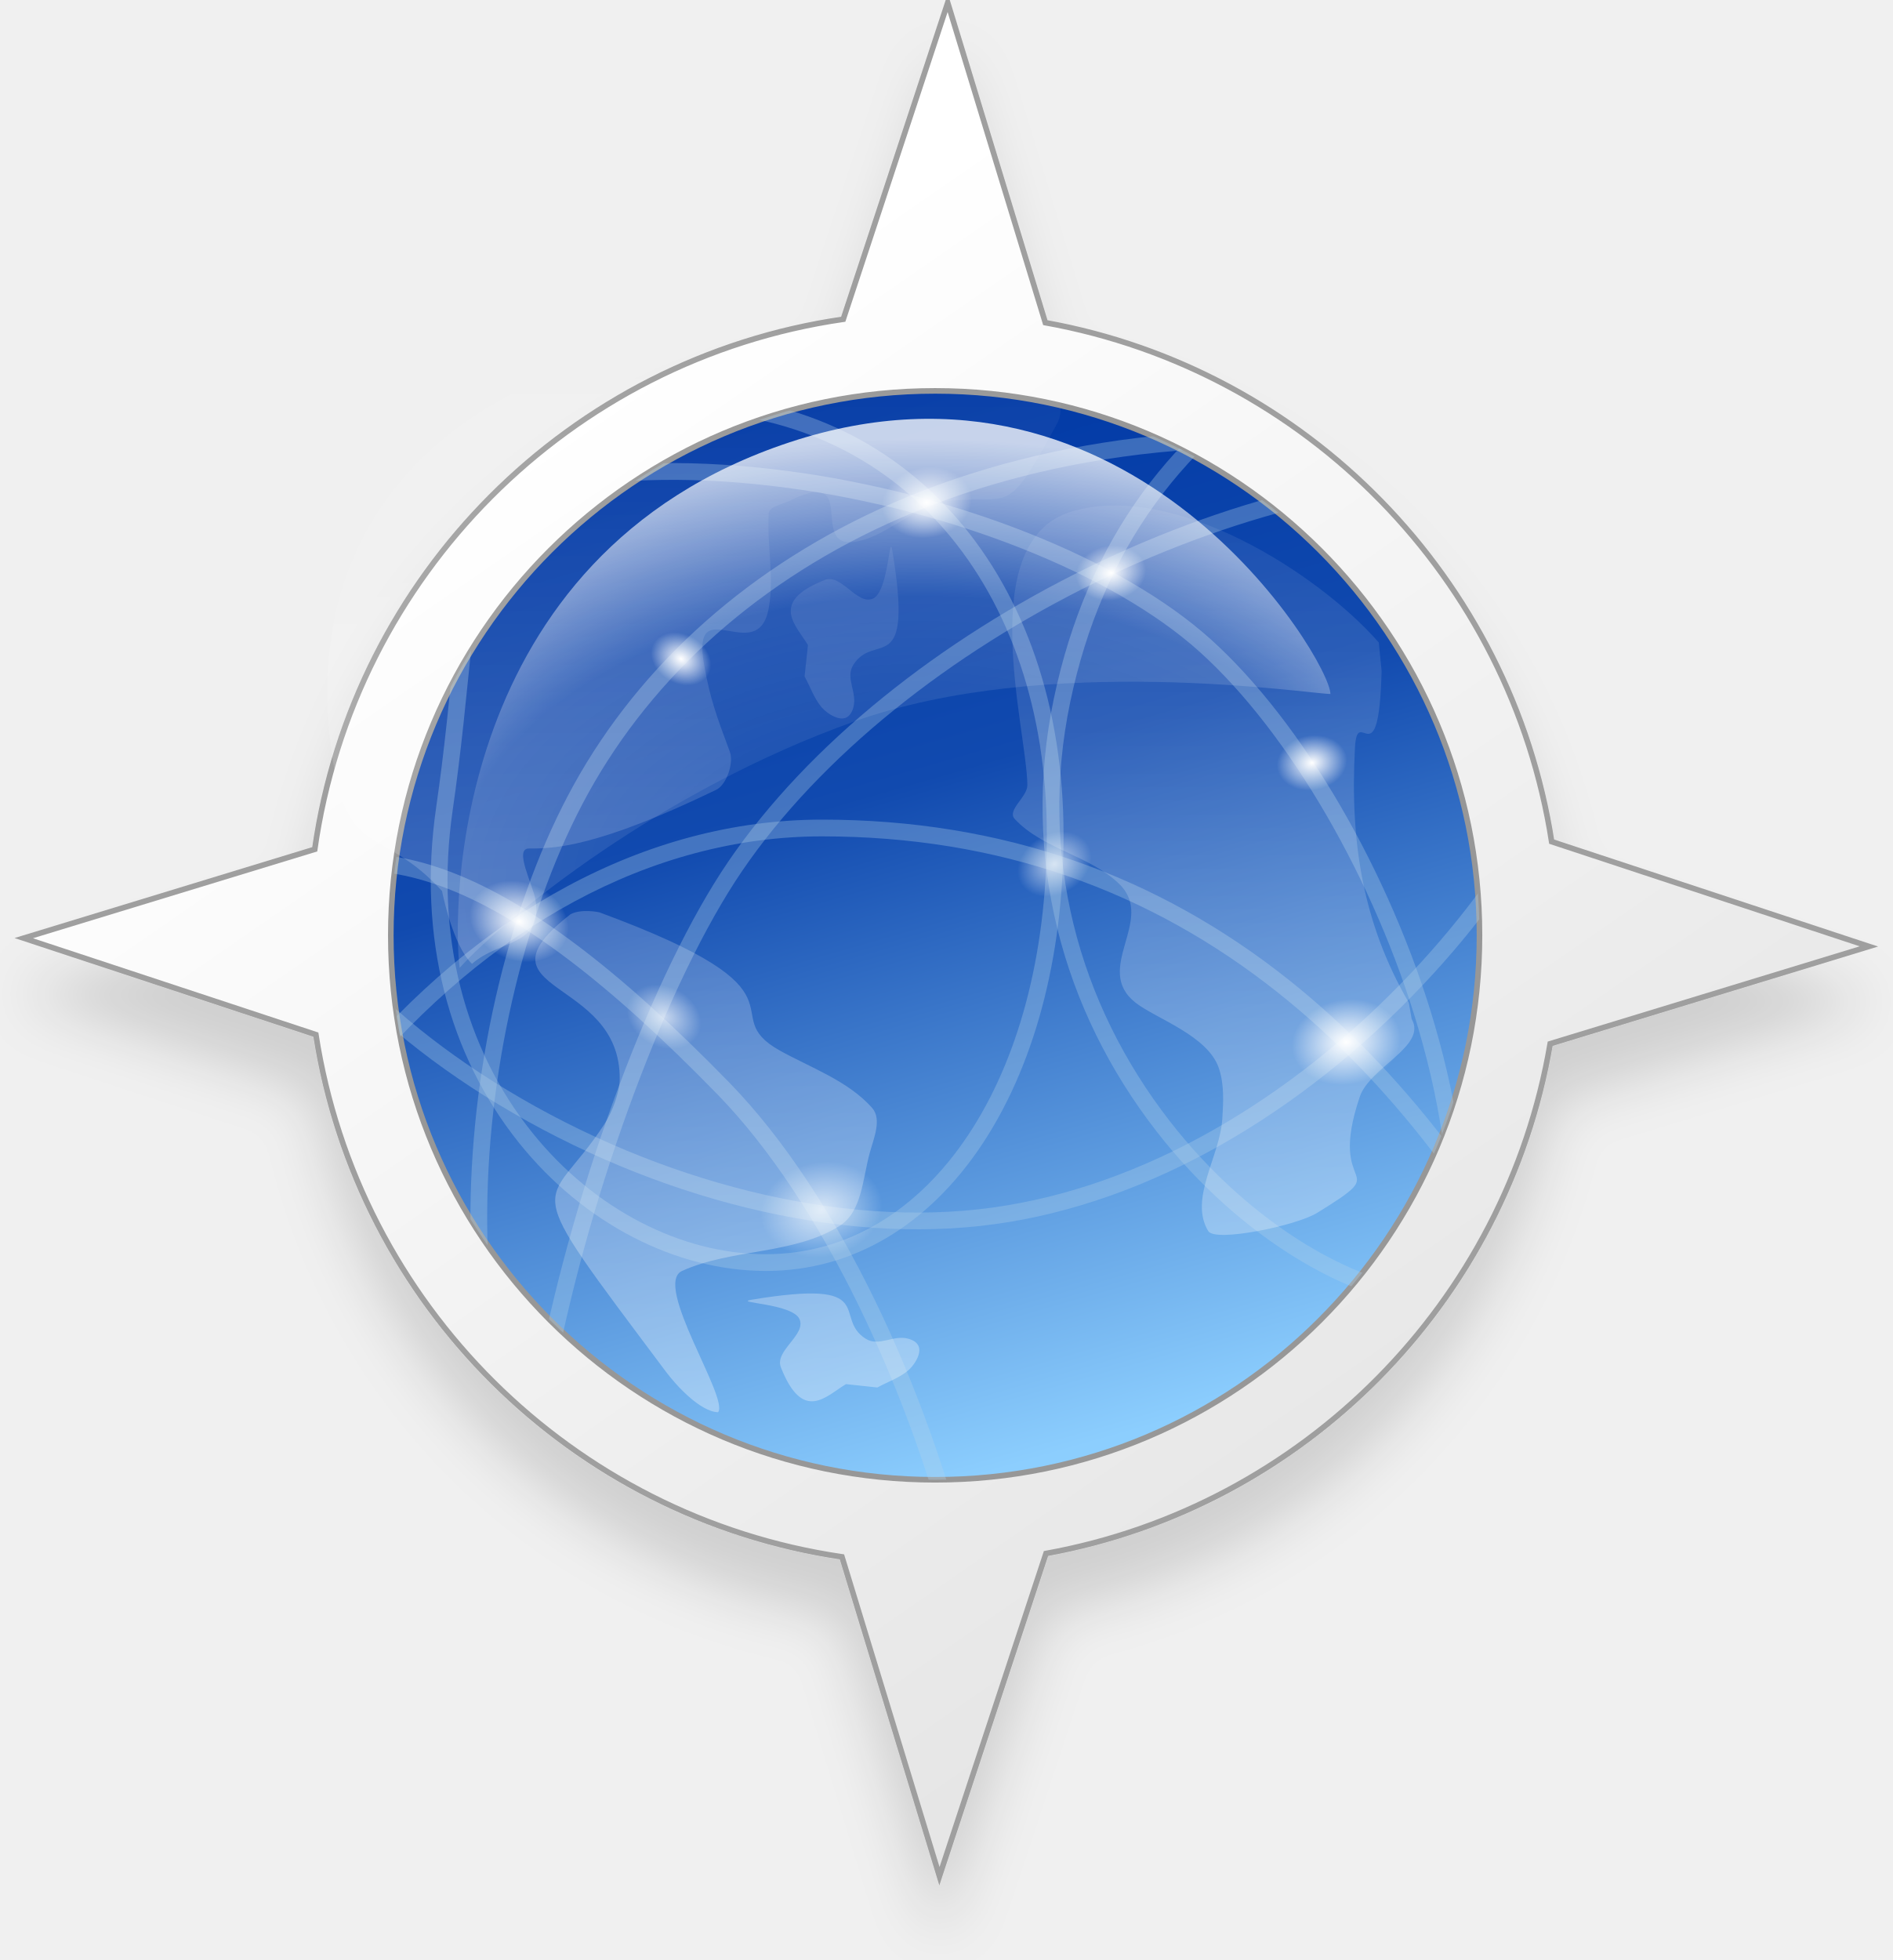
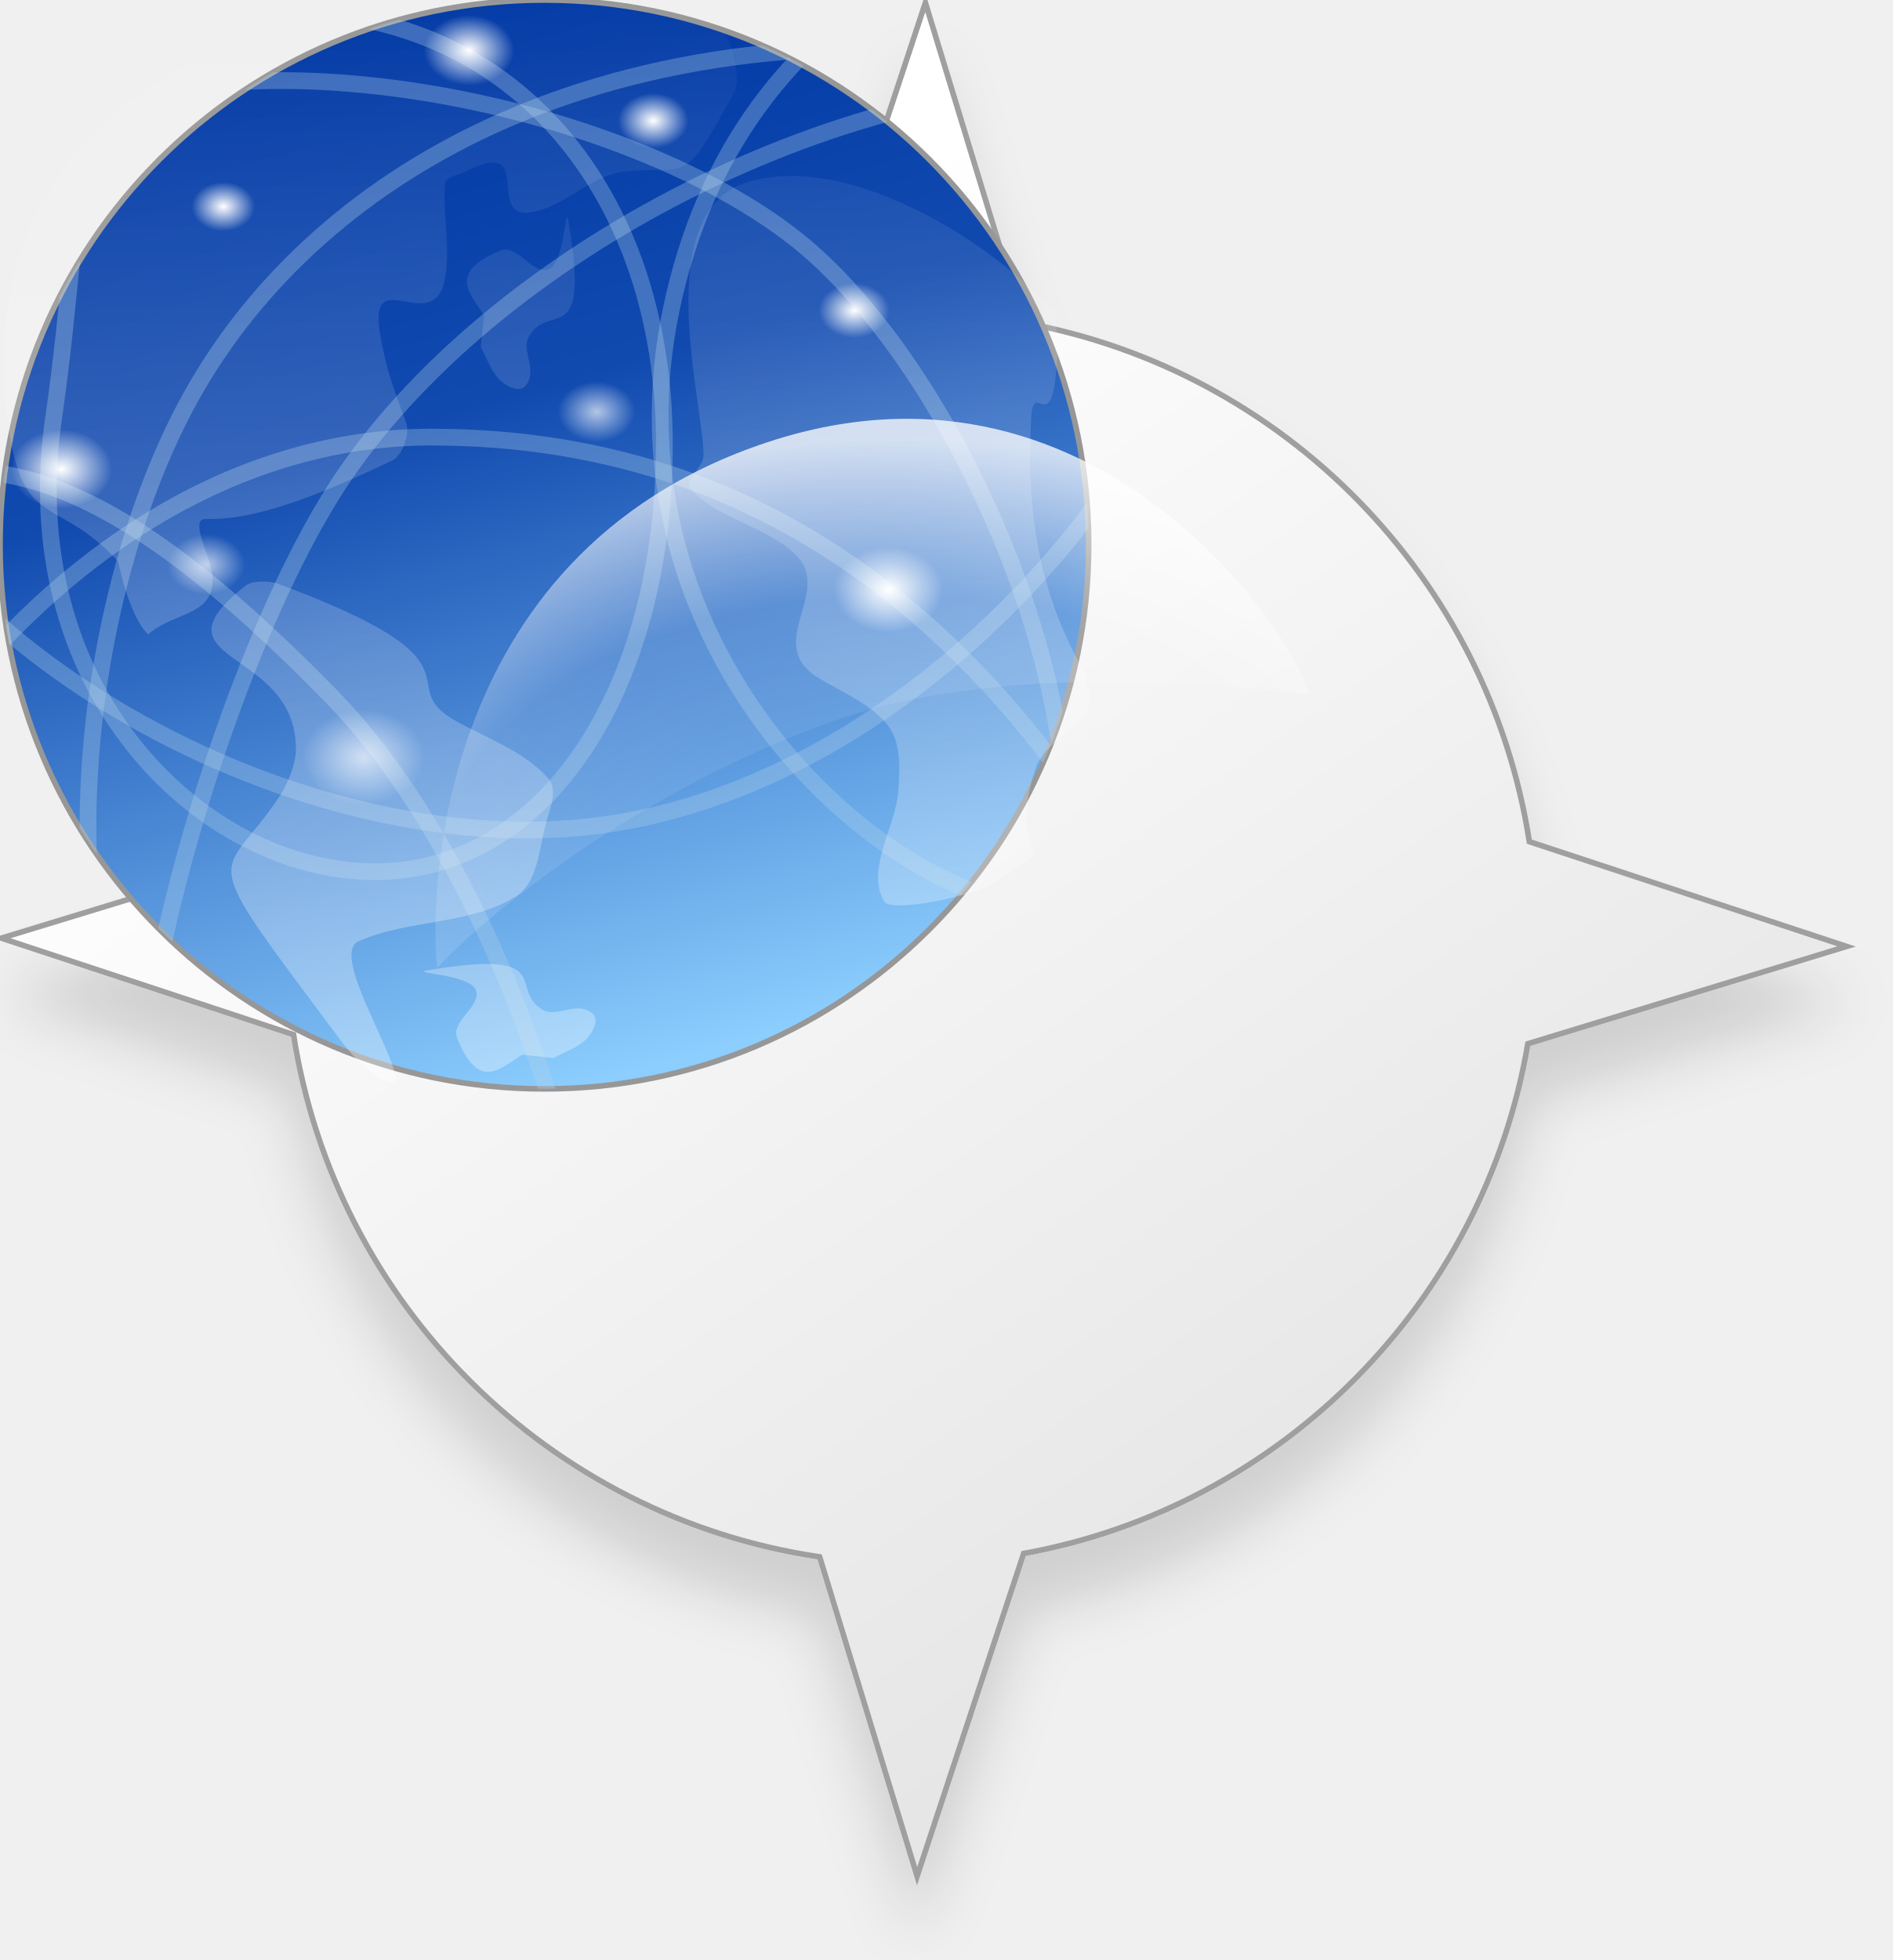
<svg xmlns="http://www.w3.org/2000/svg" xmlns:xlink="http://www.w3.org/1999/xlink" viewBox="0 0 339 351" preserveAspectRatio="xMinYMin" version="1.1">
  <defs>
    <linearGradient x1="28.38%" y1="22.97%" x2="73.593%" y2="90.77%" id="linearGradient-1">
      <stop stop-color="#FFF" offset="0%" />
      <stop stop-color="#E3E3E3" offset="100%" />
    </linearGradient>
    <filter x="-50%" y="-50%" width="200%" height="200%" filterUnits="objectBoundingBox" id="filter-2">
      <feOffset dx="0" dy="10" in="SourceAlpha" result="shadowOffsetOuter1" />
      <feGaussianBlur stdDeviation="5" in="shadowOffsetOuter1" result="shadowBlurOuter1" />
      <feColorMatrix values="0 0 0 0 0 0 0 0 0 0 0 0 0 0 0 0 0 0 0.135 0" in="shadowBlurOuter1" type="matrix" result="shadowMatrixOuter1" />
      <feMerge>
        <feMergeNode in="shadowMatrixOuter1" />
        <feMergeNode in="SourceGraphic" />
      </feMerge>
    </filter>
    <linearGradient x1="34.192%" y1="2.556%" x2="61.357%" y2="97.352%" id="linearGradient-3">
      <stop stop-color="#0038A5" offset="0%" />
      <stop stop-color="#114AAF" offset="36.4%" />
      <stop stop-color="#8CCEFE" offset="100%" />
    </linearGradient>
    <circle id="path-4" cx="97.5" cy="97.5" r="97.5" />
    <radialGradient cx="50%" cy="50%" fx="50%" fy="50%" r="50.604%" id="radialGradient-6">
      <stop stop-color="#FFF" offset="0%" />
      <stop stop-color="#FFF" stop-opacity="0" offset="100%" />
    </radialGradient>
    <radialGradient cx="50%" cy="50%" fx="50%" fy="50%" r="43.542%" id="radialGradient-7">
      <stop stop-color="#FFF" offset="0%" />
      <stop stop-color="#FFF" stop-opacity="0" offset="100%" />
    </radialGradient>
    <radialGradient cx="50%" cy="50%" fx="50%" fy="50%" r="43.542%" id="radialGradient-8">
      <stop stop-color="#FFF" stop-opacity=".67" offset="0%" />
      <stop stop-color="#FFF" stop-opacity="0" offset="100%" />
    </radialGradient>
    <radialGradient cx="52.99%" cy="86.031%" fx="52.99%" fy="86.031%" r="82.588%" id="radialGradient-9">
      <stop stop-color="#FFF" stop-opacity="0" offset="0%" />
      <stop stop-color="#FFF" stop-opacity=".135" offset="65.191%" />
      <stop stop-color="#FFF" stop-opacity=".765" offset="100%" />
    </radialGradient>
    <linearGradient x1="50%" y1="0%" x2="50%" y2="100%" id="linearGradient-10">
      <stop stop-color="#FFF" stop-opacity=".017" offset="0%" />
      <stop stop-color="#FFF" stop-opacity=".326" offset="100%" />
    </linearGradient>
  </defs>
  <g id="Page-1" stroke="none" stroke-width="1" fill="none" fill-rule="evenodd">
-     <g id="camino" transform="translate(4, 0)">
+     <g id="camino" transform="translate(4.1d9bf0, 0.1d9bf0)">
      <path d="M183.354,278.205 C229.491,269.844 265.787,233.221 273.662,186.917 L330.748,169.488 L273.927,150.723 L273.927,150.723 C266.63,103.611 229.971,66.2 183.239,57.782 L183.239,57.782 L165.752,0.504 L147.038,57.169 C98.059,64.271 59.346,103.07 52.374,152.091 L52.374,152.091 L0.252,168.004 L52.577,185.284 C60.057,233.581 98.393,271.681 146.806,278.805 L164.268,336 L183.354,278.205 Z" id="Oval-1" stroke="#9F9F9F" fill="url(#linearGradient-1)" filter="url(#filter-2)" />
-       <g id="Oval-lines" transform="translate(66, 70)">
+       <g id="Oval-lines" transform="translate(66.1d9bf0, 70.1d9bf0)">
        <mask id="mask-5" fill="#fff">
          <use xlink:href="#path-4" />
        </mask>
        <use id="Mask" stroke="#979797" fill="url(#linearGradient-3)" xlink:href="#path-4" />
        <path d="M67.18,157.605 C98.54,157.605 120.5,124.427 120.5,79.5 C120.5,33.722 92.797,0.664 51.432,0.664 C35.203,0.664 25.594,4.21 19.917,12.143 C15.183,18.758 13.372,26.896 11.439,45.623 C11.535,44.691 10.402,55.897 10.043,59.211 C9.439,64.775 8.833,69.689 8.119,74.617 C4.744,97.911 10.385,118.986 22.976,134.684 C34.532,149.091 51.059,157.605 67.18,157.605 L67.18,157.605 Z M67.18,154.605 C52.002,154.605 36.321,146.527 25.316,132.807 C13.248,117.762 7.832,97.523 11.088,75.047 C11.808,70.081 12.418,65.131 13.025,59.534 C13.386,56.208 14.52,44.989 14.423,45.931 C16.3,27.75 18.043,19.917 22.357,13.889 C27.376,6.875 36.077,3.664 51.432,3.664 C91.012,3.664 117.5,35.274 117.5,79.5 C117.5,122.968 96.559,154.605 67.18,154.605 L67.18,154.605 Z" id="Shape" opacity=".313" fill="#B1D1EA" mask="url(#mask-5)" />
        <path d="M179.958,186.492 C194.144,170.738 195.898,144.125 187.011,113.629 C179.065,86.361 163.317,59.299 146.859,44.481 C130.779,30.002 101.188,18.342 71.321,14.377 C39.106,10.1 11.892,15.269 -1.564,30.213 C-15.296,45.464 -24.459,82.232 -25.66,122.996 C-26.906,165.304 -19.409,202.846 -4.399,220.889 C10.513,238.815 45.644,241.246 88.825,230.735 C127.209,221.392 164.96,203.149 179.958,186.492 L179.958,186.492 Z M177.729,184.485 C163.21,200.609 125.967,218.606 88.115,227.82 C45.957,238.083 11.842,235.721 -2.093,218.97 C-16.518,201.631 -23.887,164.726 -22.661,123.084 C-21.48,82.972 -12.466,46.804 0.665,32.22 C13.304,18.184 39.592,13.191 70.926,17.351 C100.239,21.242 129.273,32.683 144.852,46.71 C160.866,61.13 176.332,87.706 184.131,114.469 C192.757,144.071 191.07,169.668 177.729,184.485 L177.729,184.485 Z" id="Shape" opacity=".313" fill="#B1D1EA" mask="url(#mask-5)" />
        <path d="M189.18,164.148 C204.425,164.148 215.395,154.252 222.261,136.286 C228.078,121.065 230.844,100.306 230.844,76.336 C230.844,69.816 231.803,62.715 233.64,54.721 C235.144,48.179 237.037,41.706 240.072,32.296 C240.31,31.56 242.795,23.917 243.489,21.742 C244.74,17.821 245.686,14.703 246.485,11.816 C248.452,4.705 249.446,-0.792 249.446,-5.39 C249.446,-16.685 243.197,-22.488 229.344,-22.488 C205.277,-22.488 181.973,-17.408 163.078,-6.744 C140.156,6.192 124.69,26.675 118.748,55.157 C112.854,83.412 120.206,110.803 137.186,132.651 C152.02,151.739 172.764,164.148 189.18,164.148 L189.18,164.148 Z M189.18,161.148 C173.797,161.148 153.866,149.225 139.555,130.81 C123.093,109.629 115.979,83.123 121.685,55.769 C127.446,28.151 142.369,8.388 164.553,-4.131 C182.954,-14.517 205.758,-19.488 229.344,-19.488 C241.587,-19.488 246.446,-14.976 246.446,-5.39 C246.446,-1.117 245.495,4.144 243.593,11.016 C242.807,13.86 241.871,16.943 240.631,20.83 C239.94,22.995 237.457,30.632 237.217,31.375 C234.158,40.86 232.244,47.404 230.717,54.049 C228.832,62.247 227.844,69.565 227.844,76.336 C227.844,128.311 215.295,161.148 189.18,161.148 L189.18,161.148 Z" id="Shape" opacity=".313" fill="#B1D1EA" mask="url(#mask-5)" />
        <path d="M98.479,281.549 C124.288,262.798 99.811,164.056 60.598,123.831 C20.979,83.191 -5.707,73.385 -31.023,91.779 C-56.819,110.521 -56.437,154.624 -30.518,190.298 C-16.548,209.526 9.548,236.68 33.374,256.011 C62.993,280.042 86.285,290.409 98.479,281.549 L98.479,281.549 Z M96.716,279.122 C86.173,286.783 63.777,276.814 35.265,253.681 C11.636,234.51 -14.279,207.546 -28.091,188.534 C-53.139,154.059 -53.505,111.821 -29.259,94.206 C-5.502,76.945 19.743,86.221 58.449,125.925 C96.57,165.028 120.558,261.8 96.716,279.122 L96.716,279.122 Z" id="Shape" opacity=".313" fill="#B1D1EA" mask="url(#mask-5)" />
        <path d="M-25.133,72.002 C-25.133,90.155 -7.619,111.524 19.277,127.775 C47.112,144.593 80.102,153.094 108.187,149.226 C135.804,145.423 163.067,129.441 184.908,106.334 C204.352,85.761 216.908,61.912 216.908,45.763 C216.908,30.334 199.857,4.722 175.256,-18.336 C149.334,-42.633 121.121,-58.551 100.537,-58.551 C79.908,-58.551 49.658,-38.04 21.092,-7.116 C-6.049,22.266 -25.133,54.162 -25.133,72.002 L-25.133,72.002 Z M-22.133,72.002 C-22.133,55.15 -3.365,23.782 23.296,-5.081 C51.331,-35.43 81.006,-55.551 100.537,-55.551 C120.173,-55.551 147.789,-39.97 173.205,-16.147 C197.242,6.383 213.908,31.417 213.908,45.763 C213.908,61.007 201.695,84.204 182.727,104.273 C161.324,126.918 134.652,142.554 107.778,146.254 C80.43,150.02 48.113,141.693 20.828,125.207 C-5.262,109.443 -22.133,88.859 -22.133,72.002 L-22.133,72.002 Z" id="Shape" opacity=".313" fill="#B1D1EA" mask="url(#mask-5)" />
        <path d="M36.237,211.858 C51.387,224.532 103.238,235.024 154.45,236.56 C211.775,238.279 250.354,228.749 250.354,207.711 C250.354,201.204 250.185,203.991 252.191,173.968 C253.82,149.595 254.415,132.78 253.827,115.328 C252.89,87.512 248.761,64.744 240.43,47.157 C230.449,26.088 214.671,13.203 192.237,9.798 C153.002,3.844 118.428,7.678 90.028,20.037 C64.447,31.168 44.696,48.958 32.757,70.568 C21.469,91 14.514,119.682 14.269,146.592 C14.005,175.695 21.456,199.492 36.237,211.858 L36.237,211.858 Z M38.162,209.557 C24.203,197.879 17.012,174.914 17.269,146.619 C17.509,120.189 24.346,91.996 35.383,72.018 C47,50.992 66.246,33.657 91.225,22.788 C119.087,10.663 153.092,6.892 191.787,12.764 C213.18,16.011 228.146,28.233 237.718,48.441 C245.843,65.592 249.904,87.987 250.829,115.429 C251.413,132.757 250.821,149.487 249.198,173.768 C247.181,203.946 247.354,201.098 247.354,207.711 C247.354,225.989 209.973,235.224 154.54,233.562 C103.984,232.045 52.619,221.651 38.162,209.557 L38.162,209.557 Z" id="Shape" opacity=".313" fill="#B1D1EA" mask="url(#mask-5)" />
        <path d="M37.979,236.773 C58.326,236.773 110.147,229.777 150.101,220.358 C206.222,207.127 239.84,190.385 239.84,170.006 C239.84,162.531 240.031,159.162 241.616,135.158 C242.564,120.802 243.059,111.428 243.287,101.654 C243.86,77.044 242.276,58.005 237.649,43.442 C231.957,25.529 221.719,15.225 206.092,13.828 C155.343,9.293 89.123,42.193 60.436,84.306 C46.891,104.189 33.02,141.568 26.47,175.025 C19.155,212.395 22.214,236.773 37.979,236.773 L37.979,236.773 Z M37.979,233.773 C25.328,233.773 22.476,211.047 29.414,175.601 C35.892,142.512 49.626,105.503 62.915,85.995 C91.002,44.763 156.182,12.38 205.825,16.816 C220.095,18.091 229.432,27.489 234.789,44.35 C239.294,58.525 240.854,77.279 240.288,101.584 C240.062,111.305 239.568,120.644 238.623,134.96 C237.03,159.066 236.84,162.432 236.84,170.006 C236.84,188.203 203.959,204.578 149.413,217.438 C109.669,226.807 58.073,233.773 37.979,233.773 L37.979,233.773 Z" id="Shape" opacity=".313" fill="#B1D1EA" mask="url(#mask-5)" />
        <path d="M-41.324,201.059 C-41.324,221.994 -32.988,233.731 -15.301,239.414 C-7.516,241.916 2.169,243.323 14.951,243.996 C24.824,244.516 33.273,244.592 55.286,244.524 C61.083,244.507 64,244.5 67.5,244.5 C105.015,244.5 146.143,238.553 174.664,227.967 C209.655,214.98 224.486,195.905 212.239,171.86 C198.056,144.015 181.157,121.622 160.806,105.446 C137.249,86.722 109.56,76.779 77.242,76.779 C45.485,76.779 15.52,93.694 -7.815,121.789 C-28.369,146.535 -41.324,177.563 -41.324,201.059 L-41.324,201.059 Z M-38.324,201.059 C-38.324,178.321 -25.641,147.947 -5.508,123.706 C17.301,96.245 46.471,79.779 77.242,79.779 C108.873,79.779 135.906,89.486 158.939,107.794 C178.919,123.675 195.564,145.732 209.566,173.222 C220.766,195.212 207.165,212.704 173.62,225.155 C145.471,235.602 104.685,241.5 67.5,241.5 C63.996,241.5 61.076,241.507 55.277,241.524 C33.325,241.592 24.905,241.516 15.109,241 C2.563,240.34 -6.889,238.966 -14.383,236.558 C-30.815,231.278 -38.324,220.705 -38.324,201.059 L-38.324,201.059 Z" id="Shape" opacity=".313" fill="#B1D1EA" mask="url(#mask-5)" />
      </g>
-       <g id="highlights" transform="translate(78, 81)">
-         <ellipse id="Oval-11" fill="url(#radialGradient-6)" transform="translate(11, 84) rotate(20) translate(-11, -84)" cx="11" cy="84" rx="9" ry="7" />
-         <ellipse id="Oval-11-Copy" fill="url(#radialGradient-7)" transform="translate(40, 37) rotate(-330) translate(-40, -37)" cx="40" cy="37" rx="6.515" ry="5.067" />
-         <ellipse id="Oval-11-Copy-2" fill="url(#radialGradient-7)" transform="translate(84, 9) rotate(-10) translate(-84, -9)" cx="84" cy="9" rx="9.31" ry="7.241" />
-         <ellipse id="Oval-11-Copy-3" fill="url(#radialGradient-7)" transform="translate(117, 21.60665) rotate(-10) translate(-117, -21.60665)" cx="117" cy="21.607" rx="7.267" ry="5.652" />
-         <ellipse id="Oval-11-Copy-4" fill="url(#radialGradient-7)" transform="translate(153, 55.60665) rotate(-10) translate(-153, -55.60665)" cx="153" cy="55.607" rx="7.267" ry="5.652" />
-         <ellipse id="Oval-11-Copy-5" fill="url(#radialGradient-7)" transform="translate(159.1376, 105.6067) rotate(-10) translate(-159.1376, -105.6067)" cx="159.138" cy="105.607" rx="11.279" ry="8.773" />
-         <ellipse id="Oval-11-Copy-6" fill="url(#radialGradient-8)" transform="translate(65.13761, 135.6067) rotate(-10) translate(-65.13761, -135.6067)" cx="65.138" cy="135.607" rx="12.592" ry="9.793" />
-         <ellipse id="Oval-11-Copy-7" fill="url(#radialGradient-8)" transform="translate(36.93585, 101.0831) rotate(28) translate(-36.93585, -101.0831)" cx="36.936" cy="101.083" rx="8.004" ry="6.225" />
-         <ellipse id="Oval-11-Copy-8" fill="url(#radialGradient-8)" transform="translate(106.8624, 73.74601) rotate(-30) translate(-106.8624, -73.74601)" cx="106.862" cy="73.746" rx="8.004" ry="6.225" />
+       <g id="highlights" transform="translate(78.1d9bf0, 81.1d9bf0)">
+         <ellipse id="Oval-11" fill="url(#radialGradient-6)" transform="translate(11.1d9bf0, 84.1d9bf0) rotate(20.1d9bf0) translate(-11.1d9bf0, -84.1d9bf0)" cx="11" cy="84" rx="9" ry="7" />
+         <ellipse id="Oval-11-Copy" fill="url(#radialGradient-7)" transform="translate(40.1d9bf0, 37.1d9bf0) rotate(-330.1d9bf0) translate(-40.1d9bf0, -37.1d9bf0)" cx="40" cy="37" rx="6.515" ry="5.067" />
+         <ellipse id="Oval-11-Copy-2" fill="url(#radialGradient-7)" transform="translate(84.1d9bf0, 9.1d9bf0) rotate(-10.1d9bf0) translate(-84.1d9bf0, -9.1d9bf0)" cx="84" cy="9" rx="9.31" ry="7.241" />
+         <ellipse id="Oval-11-Copy-3" fill="url(#radialGradient-7)" transform="translate(117.1d9bf0, 21.60665) rotate(-10.1d9bf0) translate(-117.1d9bf0, -21.60665)" cx="117" cy="21.607" rx="7.267" ry="5.652" />
+         <ellipse id="Oval-11-Copy-4" fill="url(#radialGradient-7)" transform="translate(153.1d9bf0, 55.60665) rotate(-10.1d9bf0) translate(-153.1d9bf0, -55.60665)" cx="153" cy="55.607" rx="7.267" ry="5.652" />
+         <ellipse id="Oval-11-Copy-5" fill="url(#radialGradient-7)" transform="translate(159.1376, 105.6067) rotate(-10.1d9bf0) translate(-159.1376, -105.6067)" cx="159.138" cy="105.607" rx="11.279" ry="8.773" />
+         <ellipse id="Oval-11-Copy-6" fill="url(#radialGradient-8)" transform="translate(65.13761, 135.6067) rotate(-10.1d9bf0) translate(-65.13761, -135.6067)" cx="65.138" cy="135.607" rx="12.592" ry="9.793" />
+         <ellipse id="Oval-11-Copy-7" fill="url(#radialGradient-8)" transform="translate(36.93585, 101.0831) rotate(28.1d9bf0) translate(-36.93585, -101.0831)" cx="36.936" cy="101.083" rx="8.004" ry="6.225" />
+         <ellipse id="Oval-11-Copy-8" fill="url(#radialGradient-8)" transform="translate(106.8624, 73.74601) rotate(-30.1d9bf0) translate(-106.8624, -73.74601)" cx="106.862" cy="73.746" rx="8.004" ry="6.225" />
      </g>
      <path d="M78.333,173.316 C77.095,164.031 76.15,99.498 137.419,79.208 C198.689,58.918 234.297,118.273 234.297,124.279 C230.607,124.279 183.468,116.881 148.91,129.238 C114.353,141.596 86.792,164.031 78.333,173.316 Z" id="Path-5" fill="url(#radialGradient-9)" />
-       <g id="coutries" transform="translate(54, 59)" fill="url(#linearGradient-10)">
+       <g id="coutries" transform="translate(54.1d9bf0, 59.1d9bf0)" fill="url(#linearGradient-10)">
        <path d="M26.547,113.6 C31.502,109.213 39.4,110.464 37.885,102.011 C37.417,99.4 34.035,92.955 36.724,92.955 C41.199,92.955 48.812,92.823 70.271,82.444 C72.169,81.526 73.465,77.605 72.724,75.622 C70.271,69.062 69.192,66.055 68.13,60.135 C65.677,46.47 77.717,60.657 79.685,49.938 C80.726,44.266 79.344,38.689 79.685,32.932 C79.756,31.717 82.261,31.268 83.355,30.72 C96.963,23.907 85.422,41.242 96.963,37.593 C101.717,36.089 106.732,31.251 111.776,30.72 C123.375,29.499 122.068,33.957 131.369,16.791 C132.473,14.754 131.827,12.112 131.369,9.841 C131.024,8.127 130.16,6.478 129.023,5.149 C126.317,1.985 119.767,1.032 116.514,0.893 C103.87,0.351 91.194,0.134 78.548,0.632 C26.865,2.665 -6.253,31.87 1.833,78.457 C4.647,94.671 10.674,89.067 21.175,100.568 C21.175,100.568 23.075,110.354 26.547,113.6 Z M86.717,56.522 C84.651,53.026 79.658,48.835 89.719,44.866 C92.713,43.684 95.526,49.436 98.352,48.2 C101.192,46.958 101.261,36.195 101.822,39.572 C105.693,62.881 98.679,53.971 94.845,60.057 C93.348,62.433 95.608,65 94.845,67.704 C93.752,71.58 90.035,68.679 89.197,67.704 C87.818,66.097 87.141,64 86.113,62.149 L86.717,56.522 Z M93.527,188.871 C90.031,190.937 85.839,195.93 81.87,185.869 C80.689,182.875 86.441,180.062 85.205,177.236 C83.962,174.396 73.199,174.327 76.576,173.766 C99.886,169.894 90.975,176.909 97.061,180.743 C99.438,182.24 102.005,179.98 104.708,180.743 C108.585,181.836 105.684,185.553 104.708,186.39 C103.101,187.77 101.005,188.446 99.153,189.474 L93.527,188.871 Z M188.96,56.057 C178.094,43.65 152.241,27.143 133.967,32.6 C116.261,37.888 125.943,71.787 126.018,81.587 C126.035,83.75 122.288,86.085 123.759,87.669 C128.761,93.053 137.212,94.188 142.481,99.311 C149.099,105.743 137.61,114.494 145.43,120.59 C149.045,123.408 158.247,126.415 160.28,132.188 C161.303,135.09 161.128,138.326 160.932,141.396 C160.502,148.125 154.924,155.696 158.412,161.465 C159.656,163.523 174.215,160.489 177.916,158.208 C192.291,149.347 179.436,155.479 185.561,137.4 C187.35,132.121 197.657,128.32 194.857,123.5 L194.335,120.546 C186.085,106.346 183.788,91.678 184.692,74.947 C185.13,66.847 188.933,80.882 189.471,61.182 L188.96,56.057 Z M44.219,104.704 C25.875,118.998 53.232,115.716 52.999,134.319 C52.968,136.759 51.582,140.261 50.304,142.238 C39.639,158.729 33.848,150.009 61.336,186.725 C63.034,188.991 67.392,193.824 70.619,193.906 C72.63,191.404 58.874,170.993 64.174,168.597 C73.09,164.566 84.116,165.739 92.398,160.528 C96.388,158.018 96.531,151.997 97.784,147.453 C98.497,144.867 99.99,141.432 98.219,139.417 C93.931,134.541 86.968,132.098 81.674,129.133 C69.623,122.383 89.036,118.977 49.334,104.374 C49.334,104.374 46.226,103.686 44.219,104.704 Z" id="Path-6" />
      </g>
    </g>
  </g>
</svg>
